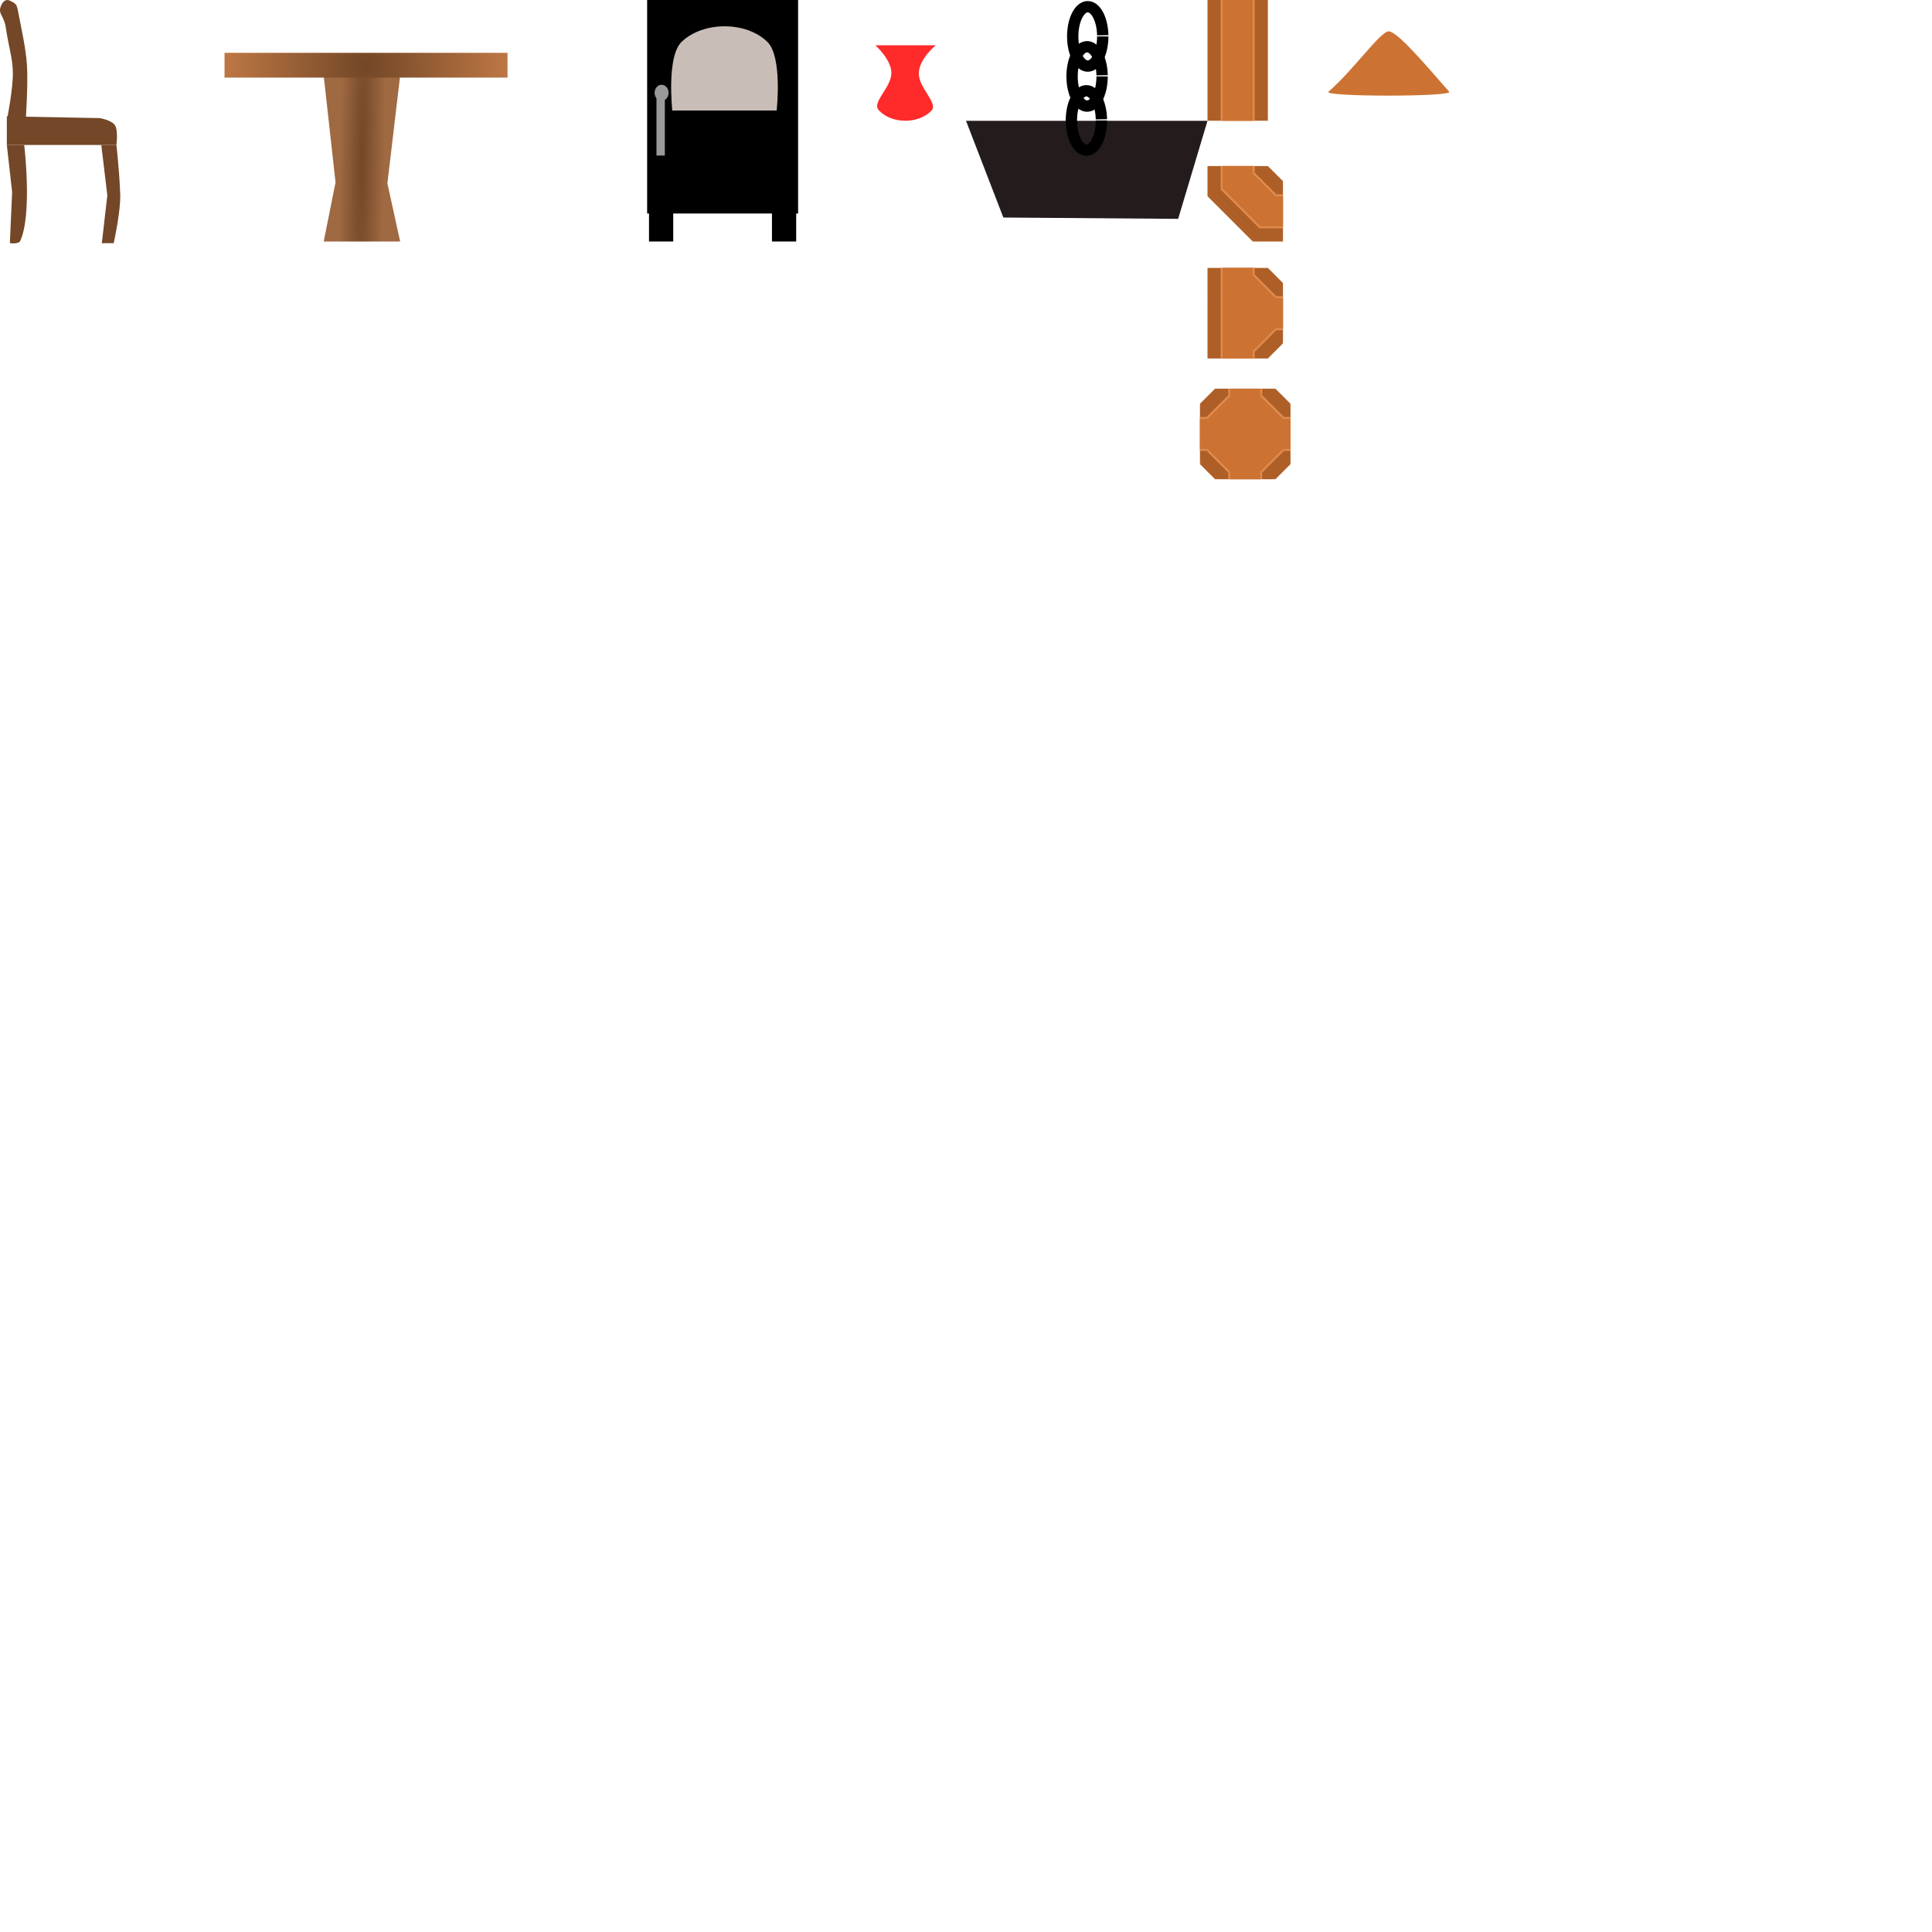
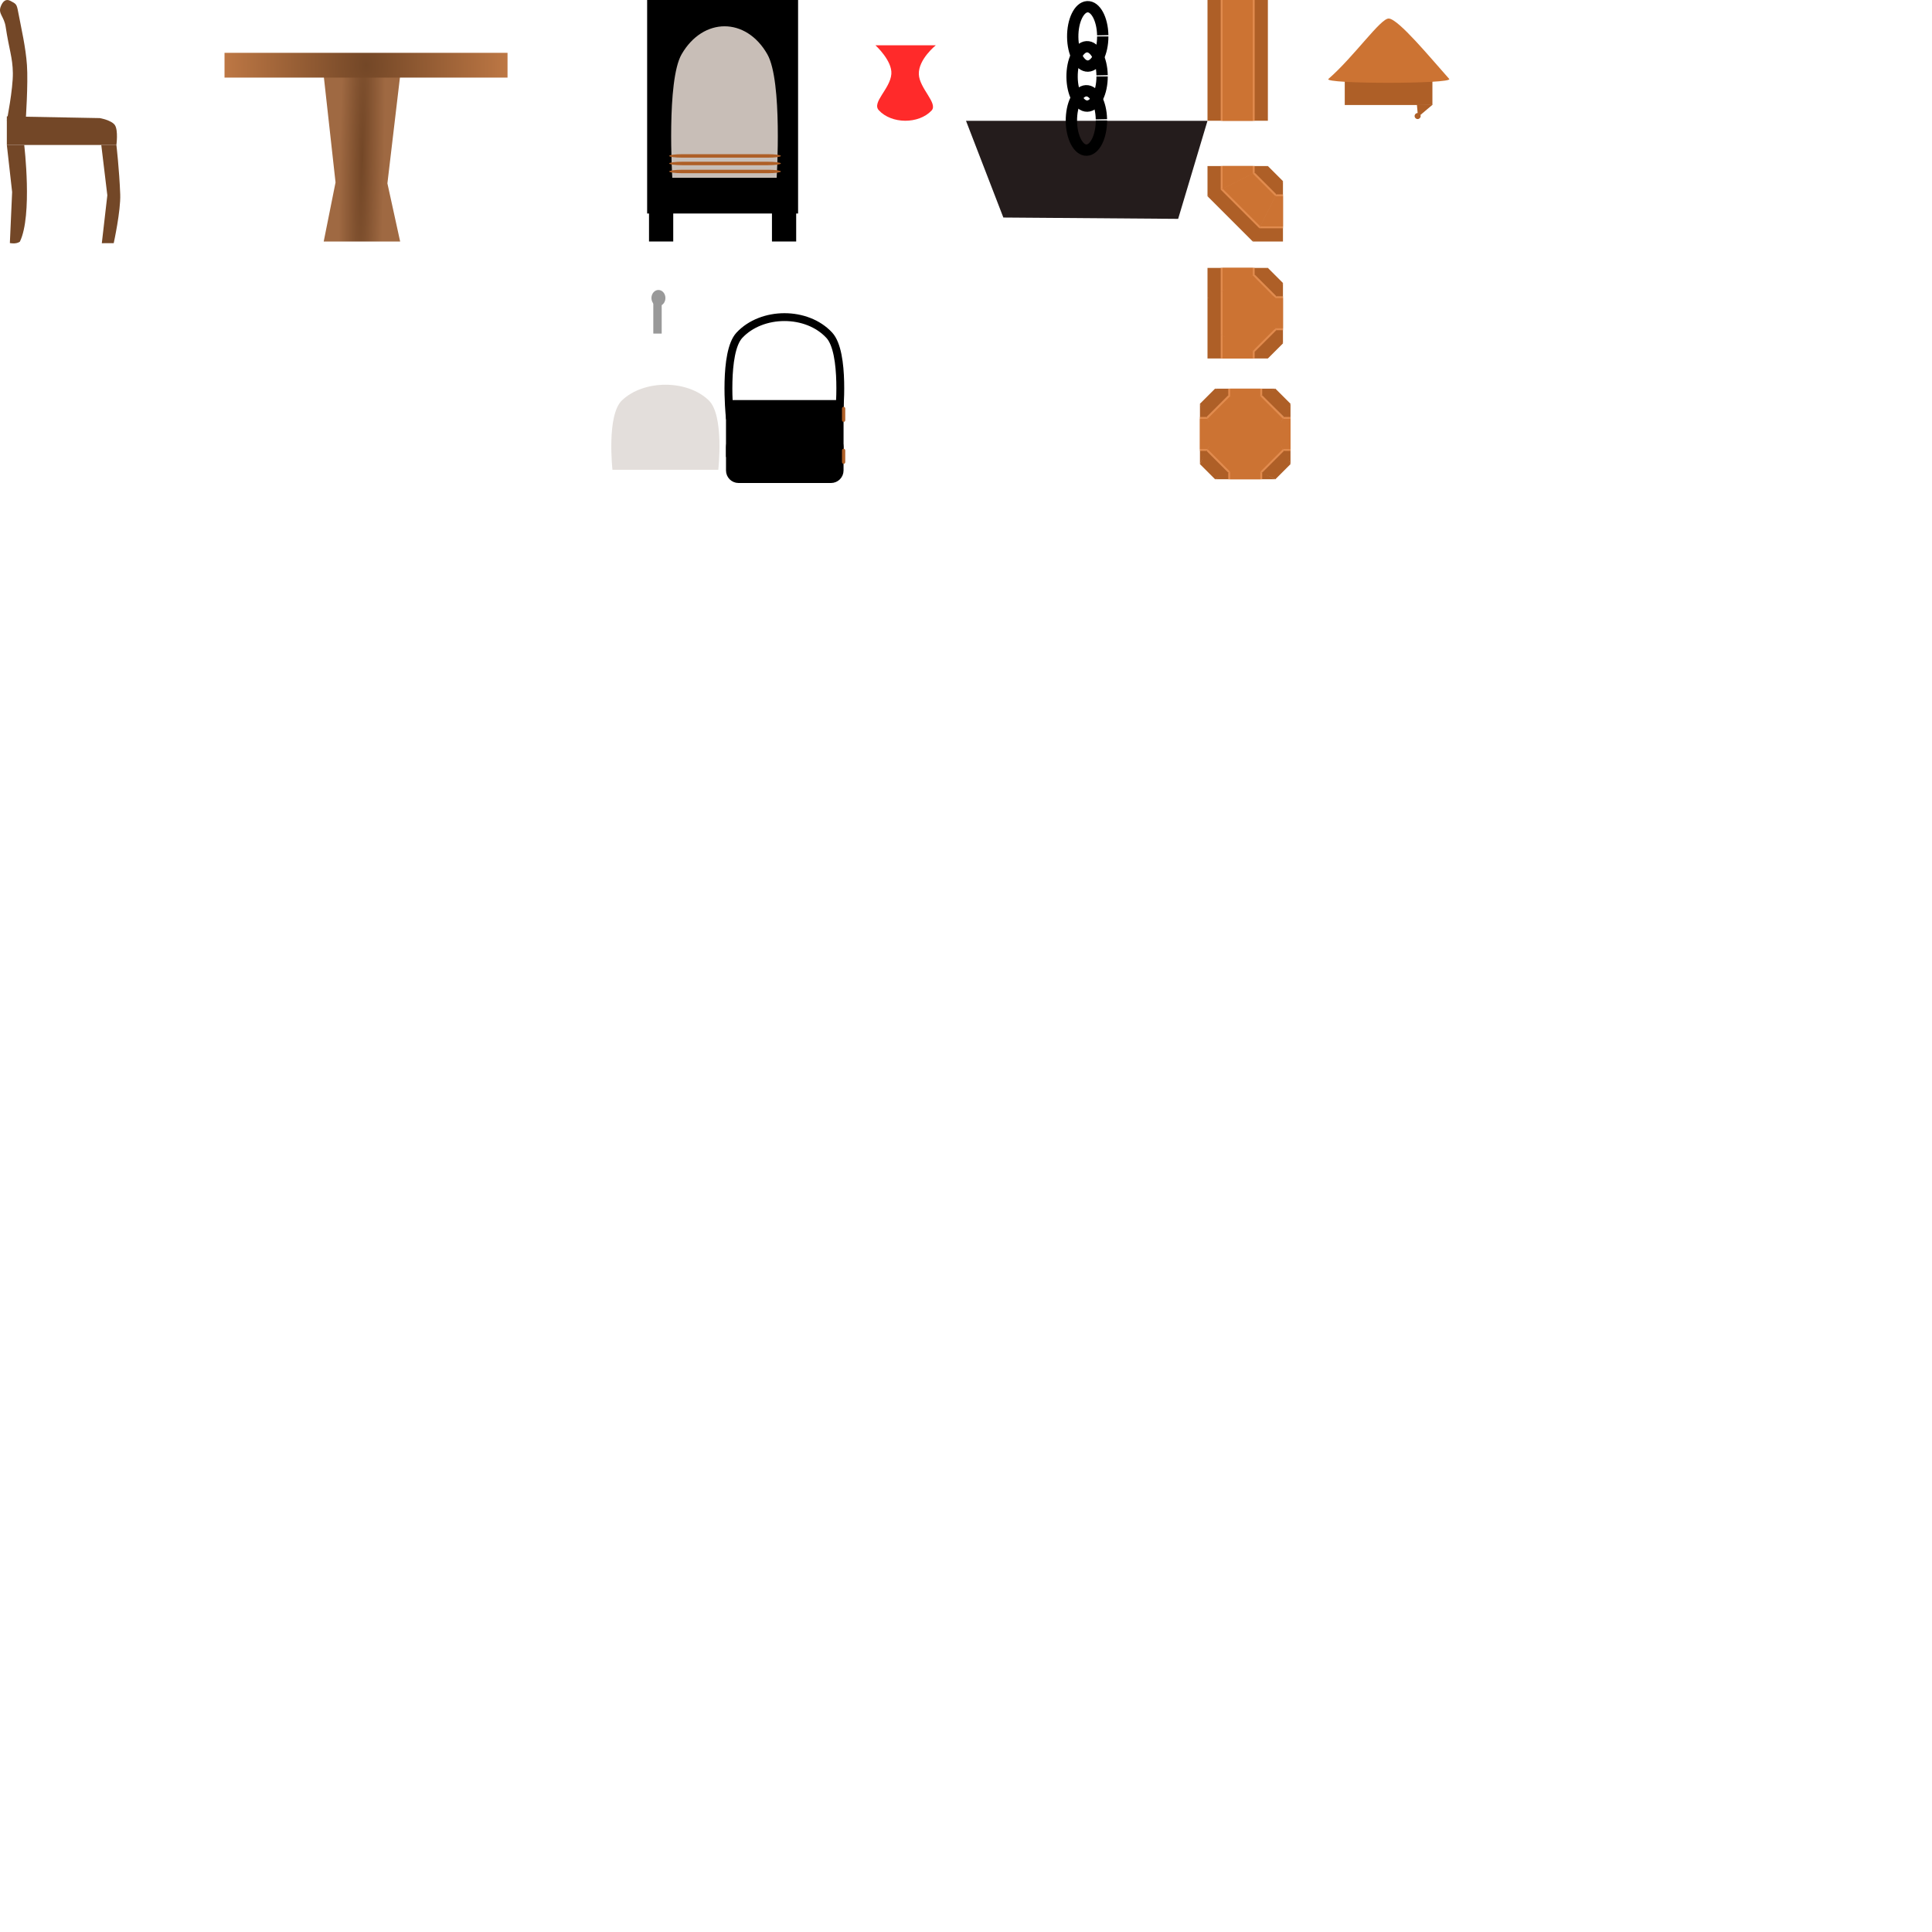
<svg xmlns="http://www.w3.org/2000/svg" xmlns:xlink="http://www.w3.org/1999/xlink" width="1024" height="1024" viewBox="0 0 1024 1024" id="svg2" version="1.1">
  <defs id="defs4">
    <linearGradient id="linearGradient4181">
      <stop style="stop-color:#734727;stop-opacity:1;" offset="0" id="stop4183" />
      <stop style="stop-color:#bd7744;stop-opacity:1" offset="1" id="stop4185" />
    </linearGradient>
    <linearGradient id="linearGradient4171">
      <stop style="stop-color:#734727;stop-opacity:1;" offset="0" id="stop4173" />
      <stop style="stop-color:#9f6942;stop-opacity:1" offset="1" id="stop4175" />
    </linearGradient>
    <radialGradient xlink:href="#linearGradient4171" id="radialGradient4179" cx="189.83" cy="84.423" fx="189.83" fy="84.423" r="20.257" gradientTransform="matrix(0.5810558,0.01163471,-0.1843596,9.207207,65.09216,-695.0842)" gradientUnits="userSpaceOnUse" />
    <radialGradient xlink:href="#linearGradient4181" id="radialGradient4187" cx="194" cy="34.928" fx="194" fy="34.928" r="75" gradientTransform="matrix(0.999832,-0.01832939,0.02666669,1.454615,-32.89882,-12.32283)" gradientUnits="userSpaceOnUse" />
    <filter style="color-interpolation-filters:sRGB" id="filter4321">
      <feColorMatrix values="0.469 0.83 0.47 0.05 0 0.469 0.83 0.47 0.05 0 0.469 0.83 0.47 0.05 0 0 0 0 1 0 " id="feColorMatrix4323" result="fbSourceGraphic" />
      <feColorMatrix result="fbSourceGraphicAlpha" in="fbSourceGraphic" values="0 0 0 -1 0 0 0 0 -1 0 0 0 0 -1 0 0 0 0 1 0" id="feColorMatrix4325" />
      <feColorMatrix id="feColorMatrix4327" values="0.47 0.83 0.47 0.05 0 0.47 0.83 0.47 0.05 0 0.47 0.83 0.47 0.05 0 0 0 0 1 0 " in="fbSourceGraphic" />
    </filter>
    <pattern patternUnits="userSpaceOnUse" width="32" height="61.56" patternTransform="translate(641.5886,95.128)" id="pattern3685">
      <g transform="matrix(-0.7071068,-2.176485,0.7071068,-2.176485,434.8326,1773.868)" id="g3665">
        <path id="rect4136-3-3-6" d="m 409.918,556.303 17.714,0 0,20 -17.714,0 z" style="fill:#cc7333;fill-opacity:1;stroke:none;stroke-opacity:1" transform="matrix(0.7071068,-0.7071068,0.7071068,0.7071068,0,0)" />
        <path id="rect4136-5-5-75" d="m 406.375,556.303 3.543,0 0,20 -3.543,0 z" style="fill:#d98245;fill-opacity:1;stroke:none;stroke-opacity:1" transform="matrix(0.7071068,-0.7071068,0.7071068,0.7071068,0,0)" />
        <path id="rect4136-3-9-7-1" d="m 405.49,556.303 0.886,0 0,20 -0.886,0 z" style="fill:#cc7333;fill-opacity:1;stroke:none;stroke-opacity:1" transform="matrix(0.7071068,-0.7071068,0.7071068,0.7071068,0,0)" />
        <path id="rect4136-5-8-2-3" d="m 403.718,556.303 1.771,0 0,20 -1.771,0 z" style="fill:#e18b4e;fill-opacity:1;stroke:none;stroke-opacity:1" transform="matrix(0.7071068,-0.7071068,0.7071068,0.7071068,0,0)" />
        <path id="rect4136-3-9-0-3-9" d="m 402.833,556.303 0.886,0 0,20 -0.886,0 z" style="fill:#cc7333;fill-opacity:1;stroke:none;stroke-opacity:1" transform="matrix(0.7071068,-0.7071068,0.7071068,0.7071068,0,0)" />
        <path id="rect4136-5-30-4-0" d="m -431.29,556.303 3.543,0 0,20 -3.543,0 z" style="fill:#d98245;fill-opacity:1;stroke:none;stroke-opacity:1" transform="matrix(-0.7071068,0.7071068,0.7071068,0.7071068,0,0)" />
        <path id="rect4136-3-9-00-4-7" d="m -432.175,556.303 0.886,0 0,20 -0.886,0 z" style="fill:#cc7333;fill-opacity:1;stroke:none;stroke-opacity:1" transform="matrix(-0.7071068,0.7071068,0.7071068,0.7071068,0,0)" />
        <path id="rect4136-5-8-8-0-5" d="m -433.947,556.303 1.771,0 0,20 -1.771,0 z" style="fill:#e18b4e;fill-opacity:1;stroke:none;stroke-opacity:1" transform="matrix(-0.7071068,0.7071068,0.7071068,0.7071068,0,0)" />
        <path id="rect4136-3-9-0-5-2-0" d="m -434.833,556.303 0.886,0 0,20 -0.886,0 z" style="fill:#cc7333;fill-opacity:1;stroke:none;stroke-opacity:1" transform="matrix(-0.7071068,0.7071068,0.7071068,0.7071068,0,0)" />
      </g>
    </pattern>
  </defs>
  <g id="layer1" transform="translate(0,-28.36216)">
+     <rect style="opacity:1;fill:#ae5f27;fill-opacity:1;stroke:none;stroke-width:4;stroke-opacity:1" id="rect4393" width="46.459" height="15.864" x="712.748" y="68.158" />
+     <rect style="fill:#000000;fill-opacity:1;stroke:none;stroke-opacity:1" id="rect4153" width="80" height="113.163" x="343" y="28.362" />
+     <path style="fill:#c8beb7;fill-opacity:1;stroke:none;stroke-opacity:1" d="m 361.272,57.122 c 11.362,-19.697 34.123,-19.826 45.432,-2e-6 8.139,14.269 4.938,65.468 4.938,65.468 l -55.309,0 c 0,0 -3.157,-51.433 4.938,-65.468 z" id="rect4172" />
+     <path style="opacity:0.5;fill:#c8beb7;fill-opacity:1;stroke:none;stroke-opacity:1" d="m 329.623,240.597 c 11.523,-11.061 34.606,-11.134 46.076,0 8.255,8.013 5.008,36.765 5.008,36.765 l -56.093,0 c 0,0 -3.202,-28.883 5.008,-36.765 z" id="rect4172-9" />
+     <rect style="fill:#000000;stroke:#000000;stroke-width:3.472;stroke-opacity:1" id="rect3467-5" width="58.836" height="26.725" x="386.53" y="242.141" ry="0" />
    <path style="fill:#734727;fill-opacity:1;stroke:none;stroke-opacity:1" d="M 0.407,31.762 C 1.48,29.026 3.123,27.591 5.451,28.787 c 3.191,1.639 3.402,1.798 4.166,5.836 1.767,9.342 3.991,18.644 4.665,28.187 0.693,9.81 -0.661,29.523 -0.661,29.523 l -10.011,0 c 0,0 3.323,-16.758 3.204,-25.278 C 6.698,58.769 4.816,54.694 3.011,42.607 2.162,36.925 -1.14,35.7 0.407,31.762 Z" id="rect4136" />
    <path style="fill:#734727;fill-opacity:1;stroke:none;stroke-opacity:1" d="m 3.626,90.035 49.256,0.92 c 0,0 6.332,1.098 8.047,3.781 1.805,2.825 0.763,10.473 0.763,10.473 l -58.066,0 z" id="rect4138" />
    <path style="fill:#734727;fill-opacity:1;stroke:none;stroke-opacity:1" d="m 3.626,105.208 9.21,0 c 0,0 4.48,37.299 -2.309,51.263 -2.159,1.465 -5.3,0.707 -5.3,0.707 l 1.201,-27.033 z" id="rect4140" />
    <path style="fill:#734727;fill-opacity:1;stroke:none;stroke-opacity:1" d="m 53.683,105.208 8.009,0 c 0,0 1.522,12.875 2.028,26.147 0.331,8.675 -3.442,25.88 -3.442,25.88 l -6.313,0.035 2.922,-25.394 z" id="rect4142" />
-     <rect style="fill:#000000;fill-opacity:1;stroke:none;stroke-opacity:1" id="rect4153" width="80" height="113.163" x="343" y="28.362" />
+     <rect style="opacity:1;fill:#ae5f27;fill-opacity:1;stroke:none;stroke-width:4;stroke-opacity:1" id="rect4299-7" width="1.841" height="59.207" x="-111.923" y="354.674" ry="6.872" transform="matrix(0,-1,1,0,0,0)" />
    <rect style="fill:#000000;fill-opacity:1;stroke:none;stroke-opacity:1" id="rect4155" width="12.84" height="15.354" x="343.988" y="141.008" />
    <rect style="fill:#000000;fill-opacity:1;stroke:none;stroke-opacity:1" id="rect4155-8" width="12.84" height="15.354" x="409.153" y="141.008" />
-     <path style="fill:#c8beb7;fill-opacity:1;stroke:none;stroke-opacity:1" d="m 361.272,50.54 c 11.362,-10.95 34.123,-11.021 45.432,-1e-6 8.139,7.932 4.938,36.394 4.938,36.394 l -55.309,0 c 0,0 -3.157,-28.592 4.938,-36.394 z" id="rect4172" />
-     <rect style="fill:#999999;fill-opacity:1;stroke:none;stroke-opacity:1" id="rect4175" width="4.444" height="30.708" x="347.938" y="80.11" />
-     <ellipse style="fill:#999999;fill-opacity:1;stroke:none;stroke-opacity:1" id="path4177" cx="350.654" cy="77.551" rx="3.704" ry="4.265" />
    <path style="fill:#ff2a2a;fill-opacity:1;stroke:none;stroke-opacity:1" d="m 464,52.362 32,0 c 0,0 -9.311,7.442 -8.996,15.38 0.297,7.505 10.329,15.414 6.734,19.225 -6.851,7.263 -21.195,7.184 -27.959,-0.186 -3.833,-4.176 6.069,-11.314 6.658,-19.223 C 472.963,60.493 464,52.362 464,52.362 Z" id="rect4187" />
    <path style="fill:#241c1c;fill-opacity:1;stroke:none;stroke-opacity:1" d="m 512,92.383 128,0 -15.556,51.979 -92.645,-0.707 z" id="rect4206" />
    <path style="fill:none;fill-opacity:1;stroke:#000000;stroke-width:6;stroke-opacity:1" id="path4226" d="m 583.778,92.203 a 7.958,15.737 0 0 1 -7.881,15.736 7.958,15.737 0 0 1 -8.034,-15.43 7.958,15.737 0 0 1 7.725,-16.036 7.958,15.737 0 0 1 8.184,15.118" />
    <path style="fill:none;fill-opacity:1;stroke:#000000;stroke-width:6;stroke-opacity:1" id="path4226-5" d="m 584.139,68.868 a 7.958,15.737 0 0 1 -7.881,15.736 7.958,15.737 0 0 1 -8.034,-15.43 7.958,15.737 0 0 1 7.725,-16.036 7.958,15.737 0 0 1 8.184,15.118" />
    <path style="fill:none;fill-opacity:1;stroke:#000000;stroke-width:6;stroke-opacity:1" id="path4226-6" d="m 584.485,47.655 a 7.958,15.737 0 0 1 -7.881,15.736 7.958,15.737 0 0 1 -8.034,-15.43 7.958,15.737 0 0 1 7.725,-16.036 7.958,15.737 0 0 1 8.184,15.118" />
    <g id="g4225" transform="translate(32,28)">
      <path id="rect4150" d="m 139.572,40.483 40.514,0 -6.752,57.071 6.752,30.808 -40.514,0 6.27,-31.313 z" style="fill:url(#radialGradient4179);fill-opacity:1;stroke:none;stroke-opacity:1" />
      <rect y="28.362" x="87" height="13.131" width="150" id="rect4148" style="fill:url(#radialGradient4187);fill-opacity:1;stroke:none;stroke-opacity:1" />
    </g>
-     <path style="fill:#cc7333;fill-opacity:1;fill-rule:evenodd;stroke:none;stroke-width:1px;stroke-linecap:butt;stroke-linejoin:miter;stroke-opacity:1" d="m 704.105,76.983 c -3.174,2.762 66.443,2.739 64,0 -10.041,-11.258 -26.815,-31.646 -32,-32 -4.292,-0.293 -18.397,20.164 -32,32 z" id="path4257" />
+     <path style="fill:#cc7333;fill-opacity:1;fill-rule:evenodd;stroke:none;stroke-width:1px;stroke-linecap:butt;stroke-linejoin:miter;stroke-opacity:1" d="m 704.105,70.184 c -3.174,2.762 66.443,2.739 64,0 -10.041,-11.258 -26.815,-31.646 -32,-32 -4.292,-0.293 -18.397,20.164 -32,32 z" id="path4257" />
    <g id="g5893">
      <rect transform="scale(-1,1)" y="28.362" x="-672" height="64" width="32" id="rect4136-3-9-0-5" style="fill:#ae5f27;fill-opacity:1;stroke:none;stroke-opacity:1" />
      <rect transform="scale(-1,1)" y="28.362" x="-665" height="64" width="18" id="rect4136-3-9-00" style="fill:#e18b4e;fill-opacity:1;stroke:none;stroke-opacity:1" />
      <rect transform="scale(-1,1)" y="28.362" x="-664" height="64" width="16" id="rect4136-3-8" style="fill:#cc7333;fill-opacity:1;stroke:none;stroke-opacity:1" />
    </g>
    <g id="g6236">
      <path id="rect4136-3-9-0-5-5" d="m -672,116.362 32,0 0,16 -23.711,-7.323 z" style="fill:#ae5f27;fill-opacity:1;stroke:none;stroke-opacity:1" transform="scale(-1,1)" />
      <path id="rect4136-3-9-00-7" d="m -665,116.362 18,0 0,12.5 -11.272,-1.812 L -665,119.862 Z" style="fill:#e18b4e;fill-opacity:1;stroke:none;stroke-opacity:1" transform="scale(-1,1)" />
      <path id="rect4136-3-8-82" d="m -664,116.362 16,0 0,12 -8.997,-1.737 L -664,120.362 Z" style="fill:#cc7333;fill-opacity:1;stroke:none;stroke-opacity:1" transform="scale(-1,1)" />
      <path id="rect4136-3-9-0-5-5-2" d="m 680,124.362 0,32 -16,0 6.066,-19.215 z" style="fill:#ae5f27;fill-opacity:1;stroke:none;stroke-opacity:1" />
      <path id="rect4136-3-9-00-7-2" d="m 680,131.362 0,18 -12.5,-1e-5 2.566,-12.71 6.434,-5.29 z" style="fill:#e18b4e;fill-opacity:1;stroke:none;stroke-opacity:1" />
      <path id="rect4136-3-8-82-0" d="m 680,132.362 0,16 -12,0 2.265,-10.124 L 676,132.362 Z" style="fill:#cc7333;fill-opacity:1;stroke:none;stroke-opacity:1" />
      <path id="rect4136-3-9-0-5-1" d="m -672,116.362 32,16 -24,24 -16,-32 z" style="fill:#ae5f27;fill-opacity:1;stroke:none;stroke-opacity:1" transform="scale(-1,1)" />
      <path id="rect4136-3-9-00-8" d="m -676.5,131.362 11.5,-11.5 18,9 -20.5,20.5 z" style="fill:#e18b4e;fill-opacity:1;stroke:none;stroke-opacity:1" transform="scale(-1,1)" />
      <path id="rect4136-3-8-3" d="m -664,120.362 16,8 -20,20 -8,-16 z" style="fill:#cc7333;fill-opacity:1;stroke:none;stroke-opacity:1" transform="scale(-1,1)" />
    </g>
    <path style="fill:none;fill-rule:evenodd;stroke:#000000;stroke-width:1px;stroke-linecap:butt;stroke-linejoin:miter;stroke-opacity:1" d="m 669.248,-23.522 c 0,0.267 -0.016,0.535 0,0.801 0.051,0.869 0.146,1.735 0.2,2.604 0.037,0.594 0,1.207 0,1.803 0,0.164 -0.043,0.872 0,1.002 0.047,0.142 0.164,0.256 0.2,0.401 0.039,0.156 0,0.968 0,1.202 0,0.134 0,0.267 0,0.401 0,0.134 -0.06,0.281 0,0.401 0.03,0.06 0.153,-0.047 0.2,0 0.025,0.025 0,0.676 0,0.801 0,1.135 0,2.27 0,3.405 0,3.539 0,7.078 0,10.617 0,0.734 0,1.469 0,2.203 0,0.138 0.03,0.74 0,0.801 -0.042,0.084 -0.17,0.111 -0.2,0.2 -0.063,0.19 0,0.401 0,0.601 0,0.601 0,1.202 0,1.803 0,0.134 0,0.267 0,0.401 0,0.067 0.047,0.153 0,0.2 -0.047,0.047 -0.153,-0.047 -0.2,0 -0.047,0.047 0,0.134 0,0.2 0,0.334 0,0.668 0,1.002 0,0.935 0,1.87 0,2.804 0,0.138 -0.039,1.085 0,1.202 0.23,0.691 0.2,0.148 0.2,0.601" id="path5794" />
    <path style="fill:none;fill-rule:evenodd;stroke:#000000;stroke-width:1px;stroke-linecap:butt;stroke-linejoin:miter;stroke-opacity:1" d="m 677.861,-22.721 c 0,3.005 0,6.009 0,9.014 0,0.668 0,1.335 0,2.003 0,0.134 0,0.267 0,0.401 0,0.134 -0.032,0.271 0,0.401 0.036,0.145 0.153,0.259 0.2,0.401 0.042,0.127 -0.06,0.281 0,0.401 0.085,0.169 0.316,0.232 0.401,0.401 0.06,0.119 -0.06,0.281 0,0.401 0.042,0.084 0.134,0.134 0.2,0.2 0.067,0.067 0.116,0.158 0.2,0.2 0.06,0.03 0.141,-0.03 0.2,0 0.178,0.089 0.419,0.479 0.601,0.601 0.124,0.083 0.276,0.117 0.401,0.2 0.157,0.105 0.232,0.316 0.401,0.401 0.06,0.03 0.137,-0.021 0.2,0 0.142,0.047 0.267,0.134 0.401,0.2 0.134,0.067 0.276,0.117 0.401,0.2 0.079,0.052 0.116,0.158 0.2,0.2 0.119,0.06 0.306,-0.094 0.401,0 0.047,0.047 -0.047,0.153 0,0.2 0.134,0.134 0.904,0.381 1.002,0.401 0.131,0.026 0.271,-0.032 0.401,0 0.29,0.072 0.518,0.306 0.801,0.401 0.063,0.021 0.137,-0.021 0.2,0 0.134,0.067 0.267,0.134 0.401,0.2 0.067,0 0.137,-0.021 0.2,0 0.142,0.047 0.259,0.153 0.401,0.2 0.063,0.021 0.137,-0.021 0.2,0 0.142,0.047 0.256,0.164 0.401,0.2 0.194,0.049 0.411,-0.063 0.601,0 0.142,0.047 0.259,0.153 0.401,0.2 0.127,0.042 0.267,0 0.401,0 0.334,0 0.668,0 1.002,0 0.168,0 0.849,0.038 1.002,0 0.29,-0.072 0.518,-0.306 0.801,-0.401 0.168,-0.056 0.669,0.066 0.801,0 0.085,-0.042 0.116,-0.158 0.2,-0.2 0.061,-0.03 0.511,0 0.601,0 0.079,0 0.916,0.043 1.002,0 0.085,-0.042 0.116,-0.158 0.2,-0.2 0.061,-0.03 0.511,0 0.601,0 0.401,0 0.801,0 1.202,0 0.2,0 0.411,0.063 0.601,0 0.09,-0.03 0.116,-0.158 0.2,-0.2 0.06,-0.03 0.134,0 0.2,0 0.134,0 0.267,0 0.401,0" id="path5796" />
    <path style="fill:none;fill-rule:evenodd;stroke:#000000;stroke-width:1px;stroke-linecap:butt;stroke-linejoin:miter;stroke-opacity:1" d="m 698.493,-0.486 c -0.534,0 -1.068,0 -1.603,0 -0.134,0 -0.277,-0.05 -0.401,0 -0.224,0.089 -0.377,0.311 -0.601,0.401 -0.124,0.05 -0.267,0 -0.401,0 -0.401,0 -0.801,0 -1.202,0 -2.144,0 1.336,-0.049 -1.402,0.2 -0.465,0.042 -0.935,0 -1.402,0 -0.2,0 -0.403,-0.028 -0.601,0 -0.273,0.039 -0.528,0.166 -0.801,0.2 -0.395,0.049 -1.152,0 -1.603,0 -0.2,0 -0.407,-0.049 -0.601,0 -0.092,0.023 -0.111,0.17 -0.2,0.2 -0.127,0.042 -0.267,0 -0.401,0 -0.401,0 -0.801,0 -1.202,0 -0.734,0 -1.469,0 -2.203,0 -0.179,0 -0.938,-0.032 -1.002,0 -0.085,0.042 -0.111,0.17 -0.2,0.2 -0.3,0.1 -0.701,-0.1 -1.002,0 -0.017,0.006 -0.359,0.369 -0.401,0.401 -0.193,0.144 -0.431,0.23 -0.601,0.401 -0.047,0.047 0.03,0.141 0,0.2 -0.042,0.084 -0.134,0.134 -0.2,0.2 -0.134,0.134 -0.243,0.296 -0.401,0.401 -0.111,0.074 -0.281,-0.06 -0.401,0 -0.169,0.084 -0.243,0.296 -0.401,0.401 -0.124,0.083 -0.295,0.095 -0.401,0.2 -0.106,0.106 -0.117,0.276 -0.2,0.401 -0.105,0.157 -0.316,0.232 -0.401,0.401 -0.03,0.06 0.03,0.141 0,0.2 -0.042,0.084 -0.148,0.122 -0.2,0.2 -0.083,0.124 -0.117,0.276 -0.2,0.401 -0.052,0.079 -0.148,0.122 -0.2,0.2 -0.083,0.124 -0.117,0.276 -0.2,0.401 -0.052,0.079 -0.158,0.116 -0.2,0.2 -0.06,0.119 0.06,0.281 0,0.401 -0.042,0.084 -0.17,0.111 -0.2,0.2 -3e-4,9.07e-4 1.9e-4,0.601 0,0.601 -0.047,0.047 -0.153,-0.047 -0.2,0 -0.047,0.047 0,0.134 0,0.2 0,1.015 -0.119,-0.179 0.401,0.601 0.074,0.111 -0.026,0.27 0,0.401 0.041,0.207 0.159,0.394 0.2,0.601 0.052,0.259 -0.072,0.987 0,1.202 0.03,0.09 0.177,0.109 0.2,0.2 0.033,0.131 -0.047,1.307 0,1.402 0.042,0.084 0.158,0.116 0.2,0.2 0.051,0.102 -0.041,1.036 0,1.202 0.036,0.145 0.153,0.259 0.2,0.401 0.117,0.352 -0.21,0.19 0.2,0.601" id="path5798" />
    <path style="fill:none;fill-rule:evenodd;stroke:#000000;stroke-width:1px;stroke-linecap:butt;stroke-linejoin:miter;stroke-opacity:1" d="m 671.451,-21.519 c 0,1.068 0,2.137 0,3.205 0,0.161 -0.042,0.676 0,0.801 0.047,0.142 0.153,0.259 0.2,0.401 0.021,0.063 0,0.134 0,0.2 0,0.134 -0.042,0.274 0,0.401 0.03,0.09 0.158,0.116 0.2,0.2 0.08,0.16 -0.08,0.441 0,0.601 0.042,0.084 0.17,0.111 0.2,0.2 0.042,0.127 0,0.267 0,0.401 0,0.334 0,0.668 0,1.002 0,0.134 0,0.267 0,0.401 0,0.067 -0.021,0.137 0,0.2 0.047,0.142 0.153,0.259 0.2,0.401 0.042,0.126 0,0.821 0,1.002 0,0.233 0.045,0.82 0,1.002 -0.036,0.145 -0.164,0.256 -0.2,0.401 -0.032,0.13 0,0.267 0,0.401 0,0.334 0,0.668 0,1.002 0,0.067 0.021,0.137 0,0.2 -0.047,0.142 -0.153,0.259 -0.2,0.401 -0.021,0.063 0,0.134 0,0.2 0,0.334 0,0.668 0,1.002 0,0.067 0.03,0.141 0,0.2 -0.248,0.495 -0.2,-0.069 -0.2,0.401 0,0.401 0,0.801 0,1.202 0,0.067 0.047,0.153 0,0.2 -0.144,0.144 -0.601,-0.351 -0.601,0.2 0,0.2 0.501,0.401 0.601,0.601 0.03,0.06 0,0.134 0,0.2 0,0.134 0,0.267 0,0.401 0,0.734 0,1.469 0,2.203 0,0.17 -0.036,0.694 0,0.801 0.03,0.09 0.17,0.111 0.2,0.2 0.038,0.114 0,0.813 0,1.002 0,0.134 0,0.267 0,0.401 0,0.134 0.06,0.281 0,0.401 -0.03,0.06 -0.134,0 -0.2,0 0,0.134 0,0.267 0,0.401 0,0.601 0,1.202 0,1.803 0,0.134 0,0.267 0,0.401 0,0.134 0.06,0.281 0,0.401 -0.03,0.06 -0.153,-0.047 -0.2,0 -0.006,0.006 0,0.552 0,0.601 0,1.335 0,2.671 0,4.006 0,0.668 0,1.335 0,2.003 0,0.056 0,1.244 0,0.601" id="path5860" />
    <path style="fill:none;fill-rule:evenodd;stroke:#000000;stroke-width:1px;stroke-linecap:butt;stroke-linejoin:miter;stroke-opacity:1" d="m 696.49,-2.088 c -0.403,0.429 -0.952,0.088 -1.402,0.2 -0.145,0.036 -0.259,0.153 -0.401,0.2 -0.063,0.021 -0.141,-0.03 -0.2,0 -0.085,0.042 -0.116,0.158 -0.2,0.2 -0.16,0.08 -0.441,-0.08 -0.601,0 -0.085,0.042 -0.111,0.17 -0.2,0.2 -0.102,0.034 -1.238,0 -1.402,0 -0.134,0 -0.267,0 -0.401,0 -0.067,0 -0.141,-0.03 -0.2,0 -0.085,0.042 -0.116,0.158 -0.2,0.2 -0.086,0.043 -0.922,0 -1.002,0 -0.668,0 -1.335,0 -2.003,0 -1.89,0 -4.327,0 -5.609,0 -0.868,0 -1.736,0 -2.604,0 -0.179,0 -0.938,-0.032 -1.002,0 -0.169,0.084 -0.232,0.316 -0.401,0.401 -0.06,0.03 -0.141,-0.03 -0.2,0 -0.085,0.042 -0.116,0.158 -0.2,0.2 -0.06,0.03 -0.153,-0.047 -0.2,0 -0.047,0.047 0.047,0.153 0,0.2 -0.106,0.106 -0.295,0.095 -0.401,0.2 -0.414,0.414 0.633,-0.016 -0.2,0.401 -0.079,0.04 -0.56,-0.041 -0.601,0 -0.047,0.047 0.03,0.141 0,0.2 -0.12,0.24 -0.481,0.361 -0.601,0.601 -0.03,0.06 0.03,0.141 0,0.2 -0.042,0.084 -0.158,0.116 -0.2,0.2 -0.03,0.06 0.03,0.141 0,0.2 -0.042,0.084 -0.148,0.122 -0.2,0.2 -0.083,0.124 -0.134,0.267 -0.2,0.401 -0.067,0.134 -0.153,0.259 -0.2,0.401 -0.042,0.127 0.094,0.306 0,0.401 -0.047,0.047 -0.17,-0.06 -0.2,0 -0.06,0.119 0,0.267 0,0.401 0,0.134 0,0.267 0,0.401 0,0.067 0.06,0.17 0,0.2 -0.119,0.06 -0.281,-0.06 -0.401,0 -0.033,0.017 0,0.548 0,0.601 0,0.868 0,1.736 0,2.604 0,0.467 0,0.935 0,1.402 0,0.067 0,0.134 0,0.2 0,0.067 -0.04,0.147 0,0.2 0.17,0.227 0.431,0.374 0.601,0.601 0.04,0.053 0,0.134 0,0.2 0,0.067 0,0.134 0,0.2 0,0.267 0,0.534 0,0.801 0,0.267 0,0.534 0,0.801 0,0.067 0,0.267 0,0.2 0,-0.134 0,-0.534 0,-0.401 0,0.267 0,0.534 0,0.801" id="path5862" />
    <path style="fill:none;fill-rule:evenodd;stroke:#000000;stroke-width:1px;stroke-linecap:butt;stroke-linejoin:miter;stroke-opacity:1" d="m 658.831,-19.916 c -0.534,0 -1.068,0 -1.603,0 -0.134,0 -0.267,0 -0.401,0 -0.134,0 -0.277,0.05 -0.401,0 -0.224,-0.089 -0.373,-0.324 -0.601,-0.401 -0.19,-0.063 -0.401,0 -0.601,0 -0.935,0 -1.87,0 -2.804,0 -0.267,0 -0.537,0.038 -0.801,0 -0.209,-0.03 -0.393,-0.166 -0.601,-0.2 -0.198,-0.033 -0.401,0 -0.601,0 -0.534,0 -1.071,0.053 -1.603,0 -0.274,-0.027 -0.529,-0.161 -0.801,-0.2 -0.198,-0.028 -0.401,0 -0.601,0 -0.401,0 -0.801,0 -1.202,0 -0.467,0 -0.935,0 -1.402,0 -0.134,0 -0.269,-0.022 -0.401,0 -0.272,0.045 -0.534,0.134 -0.801,0.2 -0.067,0.401 -0.143,0.8 -0.2,1.202 -0.045,0.319 0,0.68 0,1.002 0,0.734 0,1.469 0,2.203 0,0.467 0,0.935 0,1.402 0,0.2 -0.049,0.407 0,0.601 0.087,0.349 0.346,0.646 0.401,1.002 0.321,2.083 -0.16,0.962 0,2.404 0.038,0.338 0.149,0.665 0.2,1.002 0.082,0.532 0.095,1.075 0.2,1.603 0.095,0.477 0.305,0.926 0.401,1.402 0.092,0.458 -0.066,0.939 0,1.402 0.03,0.209 0.17,0.392 0.2,0.601 0.038,0.264 0,0.534 0,0.801 0,0.668 0,1.335 0,2.003 0,0.2 -0.028,0.403 0,0.601 0.039,0.273 0.155,0.53 0.2,0.801 0.073,0.44 -0.073,0.962 0,1.402 0.045,0.272 0.17,0.528 0.2,0.801 0.037,0.332 0,0.668 0,1.002 0,0.668 0,1.335 0,2.003 0,0.601 0,1.202 0,1.803 0,0.134 0,0.267 0,0.401 0,0.134 0.042,0.274 0,0.401 -0.03,0.09 -0.182,0.108 -0.2,0.2 -0.079,0.393 0,0.801 0,1.202 0,0.134 0.042,0.274 0,0.401 -0.03,0.09 -0.185,0.107 -0.2,0.2 -0.055,0.329 0.037,0.67 0,1.002 -0.03,0.274 -0.161,0.529 -0.2,0.801 -0.028,0.198 0,0.401 0,0.601 0,0.267 0,0.534 0,0.801 0,1.135 0,2.27 0,3.405 0,0.401 0,0.801 0,1.202 0,0.134 0.026,0.27 0,0.401 -0.041,0.207 -0.159,0.394 -0.2,0.601 -0.026,0.131 0,0.267 0,0.401 0,0.267 0,0.534 0,0.801 0,0.734 0,1.469 0,2.203 0,0.401 0,0.801 0,1.202 0,0.134 0,0.267 0,0.401 0,0.067 -0.021,0.137 0,0.2 0.047,0.142 0.153,0.259 0.2,0.401 0.042,0.126 0,0.64 0,0.801 0,0.341 -0.021,0.358 0.2,0.801 0.042,0.084 0.158,0.116 0.2,0.2 0.03,0.06 -0.047,0.153 0,0.2 0.047,0.047 0.134,0 0.2,0 0.935,-1e-6 1.87,0 2.804,0 0.532,0 0.928,0.084 1.402,-0.2 0.162,-0.097 0.239,-0.303 0.401,-0.401 0.241,-0.145 1.206,-0.335 1.402,-0.401 0.142,-0.047 0.259,-0.153 0.401,-0.2 0.063,-0.021 0.134,0 0.2,0 0.134,0 0.274,0.042 0.401,0 0.09,-0.03 0.116,-0.158 0.2,-0.2 0.06,-0.03 0.134,0 0.2,0 0.134,0 0.271,0.032 0.401,0 0.145,-0.036 0.256,-0.164 0.401,-0.2 0.13,-0.032 0.267,0 0.401,0 0.134,0 0.267,0 0.401,0 0.334,0 0.668,0 1.002,0 0.134,0 0.27,-0.026 0.401,0 0.207,0.041 0.394,0.159 0.601,0.2 0.131,0.026 0.401,-0.134 0.401,0 0,0.134 -0.267,0 -0.401,0 4.6e-4,-0.002 0.313,-0.977 0.2,-1.202 -0.085,-0.169 -0.326,-0.227 -0.401,-0.401 -0.266,-0.62 -0.2,-1.356 -0.2,-2.003 0,-0.134 0.032,-0.271 0,-0.401 -0.036,-0.145 -0.164,-0.256 -0.2,-0.401 -0.097,-0.188 0.049,-0.407 0,-0.601 -0.051,-0.205 -0.166,-0.393 -0.2,-0.601 -0.033,-0.198 0,-0.401 0,-0.601 0,-0.467 0,-0.935 0,-1.402 0,-0.134 0.042,-0.274 0,-0.401 -0.03,-0.09 -0.158,-0.116 -0.2,-0.2 -0.03,-0.06 0,-0.134 0,-0.2 0,-0.067 0,-0.134 0,-0.2 0,-0.467 0,-0.935 0,-1.402 0,-0.2 0.063,-0.411 0,-0.601 -0.03,-0.09 -0.158,-0.116 -0.2,-0.2 -0.026,-0.053 0,-0.697 0,-0.801 0,-0.668 0,-1.335 0,-2.003 0.2,-0.267 0.429,-0.515 0.601,-0.801 0.034,-0.057 -0.047,-0.153 0,-0.2 0.047,-0.047 0.153,0.047 0.2,0 0.047,-0.047 -0.03,-0.141 0,-0.2 0.076,-0.153 0.556,-0.465 0.601,-0.601 0.042,-0.127 -0.06,-0.281 0,-0.401 0.03,-0.06 0.137,0.021 0.2,0 0.134,-0.067 0.267,-0.134 0.401,-0.2 0,-0.067 -0.047,-0.153 0,-0.2 0.106,-0.106 0.318,-0.076 0.401,-0.2 0.074,-0.111 -0.042,-0.274 0,-0.401 0.03,-0.09 0.148,-0.122 0.2,-0.2 0.083,-0.124 0.117,-0.276 0.2,-0.401 0.052,-0.079 0.158,-0.116 0.2,-0.2 0.06,-0.119 -0.06,-0.281 0,-0.401 0.417,-0.834 -0.014,0.214 0.401,-0.2 0.047,-0.047 -0.03,-0.141 0,-0.2 0.042,-0.084 0.148,-0.122 0.2,-0.2 0.083,-0.124 0.117,-0.276 0.2,-0.401 0.122,-0.182 0.512,-0.423 0.601,-0.601 0.06,-0.119 -0.094,-0.306 0,-0.401 0.106,-0.106 0.295,-0.095 0.401,-0.2 0.198,-0.198 -0.41,-0.401 0.2,-0.401" id="path5872" />
    <path style="fill:none;fill-rule:evenodd;stroke:#000000;stroke-width:1px;stroke-linecap:butt;stroke-linejoin:miter;stroke-opacity:1" d="m 655.025,-20.117 c -0.067,0.267 -0.155,0.53 -0.2,0.801 -0.022,0.132 0,0.267 0,0.401 0,0.401 0,0.801 0,1.202 0,0.134 0.042,0.274 0,0.401 -0.03,0.09 -0.177,0.109 -0.2,0.2 -0.167,0.668 0.111,0.445 0,1.002 -0.041,0.207 -0.177,0.391 -0.2,0.601 -0.048,0.429 0,1.861 0,2.404 0,0.2 0,0.401 0,0.601 0,0.267 -0.044,0.538 0,0.801 0.025,0.147 0.184,0.252 0.2,0.401 0.052,0.465 -0.046,0.937 0,1.402 0.021,0.21 0.159,0.394 0.2,0.601 0.052,0.262 -0.044,0.538 0,0.801 0.045,0.272 0.161,0.529 0.2,0.801 0.047,0.331 0,0.668 0,1.002 0,0.534 0,1.068 0,1.603 0,0.401 0,0.801 0,1.202 0,0.067 0,0.134 0,0.2 0,0.067 0.03,0.141 0,0.2 -0.042,0.084 -0.158,0.116 -0.2,0.2 -0.032,0.064 0,0.823 0,1.002 0.777,0.038 0.811,1.107 1.402,1.402 0.246,0.123 0.555,0.077 0.801,0.2 0.169,0.084 0.243,0.296 0.401,0.401 0.056,0.037 0.141,-0.03 0.2,0 0.085,0.042 0.116,0.158 0.2,0.2 0.06,0.03 0.2,-0.067 0.2,0 0,0.067 -0.248,-0.047 -0.2,0 0.106,0.106 0.276,0.117 0.401,0.2 0.079,0.052 0.116,0.158 0.2,0.2 0.06,0.03 0.134,0 0.2,0 0.067,0 0.134,0 0.2,0" id="path5876" />
    <g id="g6218">
      <path id="rect4136-3-9-0-5-1-1-1" d="m 680,210.362 -3.5,-7 -8.695,3.487 -2.805,8.013 7,3.5 z" style="fill:#ae5f27;fill-opacity:1;stroke:none;stroke-opacity:1" />
      <path id="rect4136-3-9-0-5-1-1-5" d="m 640,202.362 7,3.5 2.103,-12.995 -2.103,-10.005 -7,3.5 z" style="fill:#ae5f27;fill-opacity:1;stroke:none;stroke-opacity:1" />
      <path id="rect4136-3-9-0-5-5-7-0" d="m 672,218.362 -32,0 0,-16 20.321,1.597 z" style="fill:#ae5f27;fill-opacity:1;stroke:none;stroke-opacity:1" />
      <path id="rect4136-3-9-0-5-5-7" d="m 672,170.362 -32,0 0,16 20.075,-3.778 z" style="fill:#ae5f27;fill-opacity:1;stroke:none;stroke-opacity:1" />
      <path id="rect4136-3-9-00-7-6" d="m 665,170.362 -18,0 0,12.5 13.556,-4.324 L 665,173.862 Z" style="fill:#e18b4e;fill-opacity:1;stroke:none;stroke-opacity:1" />
      <path id="rect4136-3-8-82-5" d="m 664,170.362 -16,0 0,12 9.08,-3.113 L 664,174.362 Z" style="fill:#cc7333;fill-opacity:1;stroke:none;stroke-opacity:1" />
      <path id="rect4136-3-9-0-5-5-2-7" d="m 680,178.362 0,32 -7.105,-7.901 -0.895,-8.099 1.209,-7.026 z" style="fill:#ae5f27;fill-opacity:1;stroke:none;stroke-opacity:1" />
      <path id="rect4136-3-9-00-7-2-7" d="m 680,185.362 0,18 -3.5,-1e-5 -5.451,-9.1 5.451,-8.9 z" style="fill:#e18b4e;fill-opacity:1;stroke:none;stroke-opacity:1" />
      <path id="rect4136-3-8-82-0-7" d="m 680,186.362 0,16 -4,0 -6.203,-8.25 L 676,186.362 Z" style="fill:#cc7333;fill-opacity:1;stroke:none;stroke-opacity:1" />
      <path id="rect4136-3-9-0-5-1-1" d="m 672,170.362 -7,3.5 3.811,6.467 7.689,5.033 3.5,-7 z" style="fill:#ae5f27;fill-opacity:1;stroke:none;stroke-opacity:1" />
      <path id="rect4136-3-9-00-8-8" d="m 676.5,185.362 -11.5,-11.5 -1,0.5 5.015,6.167 6.985,5.833 z" style="fill:#e18b4e;fill-opacity:1;stroke:none;stroke-opacity:1" />
      <path id="rect4136-3-9-00-8-8-61" d="m 647,182.862 0,23 1,0.5 1.803,-12.844 L 648,182.362 Z" style="fill:#e18b4e;fill-opacity:1;stroke:none;stroke-opacity:1" />
      <path id="rect4136-3-9-00-7-6-8" d="m 665,218.362 -18,0 0,-12.5 11.178,2.734 6.822,6.266 z" style="fill:#e18b4e;fill-opacity:1;stroke:none;stroke-opacity:1" />
      <path id="rect4136-3-9-00-8-8-6" d="m 665,214.862 11.5,-11.5 -0.5,-1 -5.915,3.511 L 664,214.362 Z" style="fill:#e18b4e;fill-opacity:1;stroke:none;stroke-opacity:1" />
      <path id="rect4136-3-8-3-8" d="m 664,174.362 -16,8 0,24 16,8 12,-12 -4,-8 4,-8 z" style="fill:#cc7333;fill-opacity:1;stroke:none;stroke-opacity:1" />
      <path id="rect4136-3-8-82-5-1" d="m 664,218.362 -16,0 0,-12 8.695,3.196 7.305,4.804 z" style="fill:#cc7333;fill-opacity:1;stroke:none;stroke-opacity:1" />
    </g>
    <g id="g6194">
      <path id="rect4136-3-9-0-5-1-1-18-17" d="m 644,282.362 7.801,-3.099 -12.502,-12.602 -3.3,7.701 z" style="fill:#ae5f27;fill-opacity:1;stroke:none;stroke-opacity:1" />
      <path id="rect4136-3-9-00-8-8-4-2" d="m 639.5,267.362 11.5,11.5 2.202,-0.5 L 640,265.361 Z" style="fill:#e18b4e;fill-opacity:1;stroke:none;stroke-opacity:1" />
      <path id="rect4136-3-9-0-5-1-1-1-5" d="m 684,274.362 -3.2,-8.102 -12.702,12.602 7.901,3.5 z" style="fill:#ae5f27;fill-opacity:1;stroke:none;stroke-opacity:1" />
      <path id="rect4136-3-9-00-8-8-6-2" d="m 669,278.862 11.5,-11.5 -0.6,-2.202 -12.701,13.102 z" style="fill:#e18b4e;fill-opacity:1;stroke:none;stroke-opacity:1" />
      <path id="rect4136-3-9-0-5-1-1-18" d="m 676,234.362 -7.901,2.999 13.103,12.802 2.799,-7.801 z" style="fill:#ae5f27;fill-opacity:1;stroke:none;stroke-opacity:1" />
      <path id="rect4136-3-9-00-8-8-4" d="m 680.5,249.362 -11.5,-11.5 -1.701,0.6 13.002,12.801 z" style="fill:#e18b4e;fill-opacity:1;stroke:none;stroke-opacity:1" />
      <path id="rect4136-3-9-0-5-1-1-18-1" d="m 636,242.362 2.999,7.801 13.403,-13.002 L 644,234.362 Z" style="fill:#ae5f27;fill-opacity:1;stroke:none;stroke-opacity:1" />
      <path id="rect4136-3-9-0-5-5-2-7-1" d="m 684,242.362 0,32 -8,-16 z" style="fill:#ae5f27;fill-opacity:1;stroke:none;stroke-opacity:1" />
      <path id="rect4136-3-9-00-7-2-7-0" d="m 684,249.362 0,18 -3.5,-10e-6 -4.5,-9 4.5,-9 z" style="fill:#e18b4e;fill-opacity:1;stroke:none;stroke-opacity:1" />
      <path id="rect4136-3-8-82-0-7-8" d="m 684,250.362 0,16 -4,0 -5.416,-7.717 L 680,250.362 Z" style="fill:#cc7333;fill-opacity:1;stroke:none;stroke-opacity:1" />
      <path id="rect4136-3-8-3-8-7" d="m 668,238.362 -8,4 -8,-4 0,40 8,-4 8,4 12,-12 -4,-8 4,-8 z" style="fill:#cc7333;fill-opacity:1;stroke:none;stroke-opacity:1" />
      <path id="rect4136-3-9-0-5-5-2-7-1-6" d="m 676,282.362 -32,0 16,-8 z" style="fill:#ae5f27;fill-opacity:1;stroke:none;stroke-opacity:1" />
      <path id="rect4136-3-9-00-7-2-7-0-8" d="m 669,282.362 -18,0 10e-6,-3.5 9,-4.5 9,4.5 z" style="fill:#e18b4e;fill-opacity:1;stroke:none;stroke-opacity:1" />
      <path id="rect4136-3-8-82-0-7-8-2" d="m 668,282.362 -16,1e-5 -10e-6,-4 8.142,-5.841 7.858,5.841 z" style="fill:#cc7333;fill-opacity:1;stroke:none;stroke-opacity:1" />
      <path id="rect4136-3-9-0-5-5-2-7-1-6-2" d="m 644,234.362 32,0 -16,8 z" style="fill:#ae5f27;fill-opacity:1;stroke:none;stroke-opacity:1" />
      <path id="rect4136-3-9-00-7-2-7-0-8-2" d="m 651,234.362 18,0 -10e-6,3.5 -9,4.5 -9,-4.5 z" style="fill:#e18b4e;fill-opacity:1;stroke:none;stroke-opacity:1" />
      <path id="rect4136-3-9-00-8-8-4-0" d="m 651,237.862 -11.5,11.5 0.4,2.202 13.402,-13.402 z" style="fill:#e18b4e;fill-opacity:1;stroke:none;stroke-opacity:1" />
      <path id="rect4136-3-8-82-0-7-8-2-1" d="m 652,234.362 16,0 2e-5,4 -8.708,6.266 -7.292,-6.266 z" style="fill:#cc7333;fill-opacity:1;stroke:none;stroke-opacity:1" />
      <path id="rect4136-3-8-3-8-7-1" d="m 652,278.362 8,-4 8,4 0,-40 -8,4 -8,-4 -12,12 4,8 -4,8 z" style="fill:#cc7333;fill-opacity:1;stroke:none;stroke-opacity:1" />
      <path id="rect4136-3-9-0-5-5-2-7-1-2" d="m 636,242.362 0,32 8,-16 z" style="fill:#ae5f27;fill-opacity:1;stroke:none;stroke-opacity:1" />
      <path id="rect4136-3-9-00-7-2-7-0-81" d="m 636,249.362 0,18 3.5,-10e-6 4.5,-9 -4.5,-9 z" style="fill:#e18b4e;fill-opacity:1;stroke:none;stroke-opacity:1" />
      <path id="rect4136-3-8-82-0-7-8-7" d="m 636,250.362 0,16 4,0 5.133,-8.142 L 640,250.362 Z" style="fill:#cc7333;fill-opacity:1;stroke:none;stroke-opacity:1" />
    </g>
+     <rect style="fill:#000000;stroke:#000000;stroke-width:3.198;stroke-opacity:1" id="rect3467" width="59.1" height="22.581" x="386.398" y="260.182" ry="5.044" />
+     <rect style="fill:#999999;fill-opacity:1;stroke:none;stroke-opacity:1" id="rect4175" width="4.444" height="16.285" x="346.267" y="188.877" />
+     <path style="fill:none;fill-opacity:1;stroke:#000000;stroke-width:4.16;stroke-opacity:1" d="m 391.895,206.06 c 11.917,-12.782 35.789,-12.866 47.65,0 8.537,9.26 5.179,42.485 5.179,42.485 l -58.009,0 c 0,0 -3.312,-33.377 5.179,-42.485 z" id="rect4172-9-9" />
+     <ellipse style="fill:#999999;fill-opacity:1;stroke:none;stroke-opacity:1" id="path4177" cx="348.983" cy="186.318" rx="3.704" ry="4.265" />
+     <rect style="opacity:1;fill:#ae5f27;fill-opacity:1;stroke:none;stroke-width:4;stroke-opacity:1" id="rect4299" width="1.732" height="8.013" x="446.268" y="243.971" ry="0.93" />
+     <rect style="opacity:1;fill:#ae5f27;fill-opacity:1;stroke:none;stroke-width:4;stroke-opacity:1" id="rect4299-4" width="1.732" height="8.013" x="446.268" y="266.195" ry="0.93" />
+     <rect style="opacity:1;fill:#ae5f27;fill-opacity:1;stroke:none;stroke-width:4;stroke-opacity:1" id="rect4299-7-5" width="1.841" height="59.207" x="-115.923" y="354.674" ry="6.872" transform="matrix(0,-1,1,0,0,0)" />
+     <rect style="opacity:1;fill:#ae5f27;fill-opacity:1;stroke:none;stroke-width:4;stroke-opacity:1" id="rect4299-7-0" width="1.841" height="59.207" x="-120.172" y="354.674" ry="6.872" transform="matrix(0,-1,1,0,0,0)" />
+     <circle style="opacity:1;fill:#ae5f27;fill-opacity:1;stroke:none;stroke-width:4;stroke-opacity:1" id="path4419" cx="751.376" cy="89.867" r="1.603" />
+     <path style="fill:#ae5f27;fill-opacity:1;fill-rule:evenodd;stroke:none;stroke-width:1px;stroke-linecap:butt;stroke-linejoin:miter;stroke-opacity:1" d="m 750.975,83.731 0.599,6.645 7.614,-6.434 z" id="path4423" />
  </g>
</svg>
